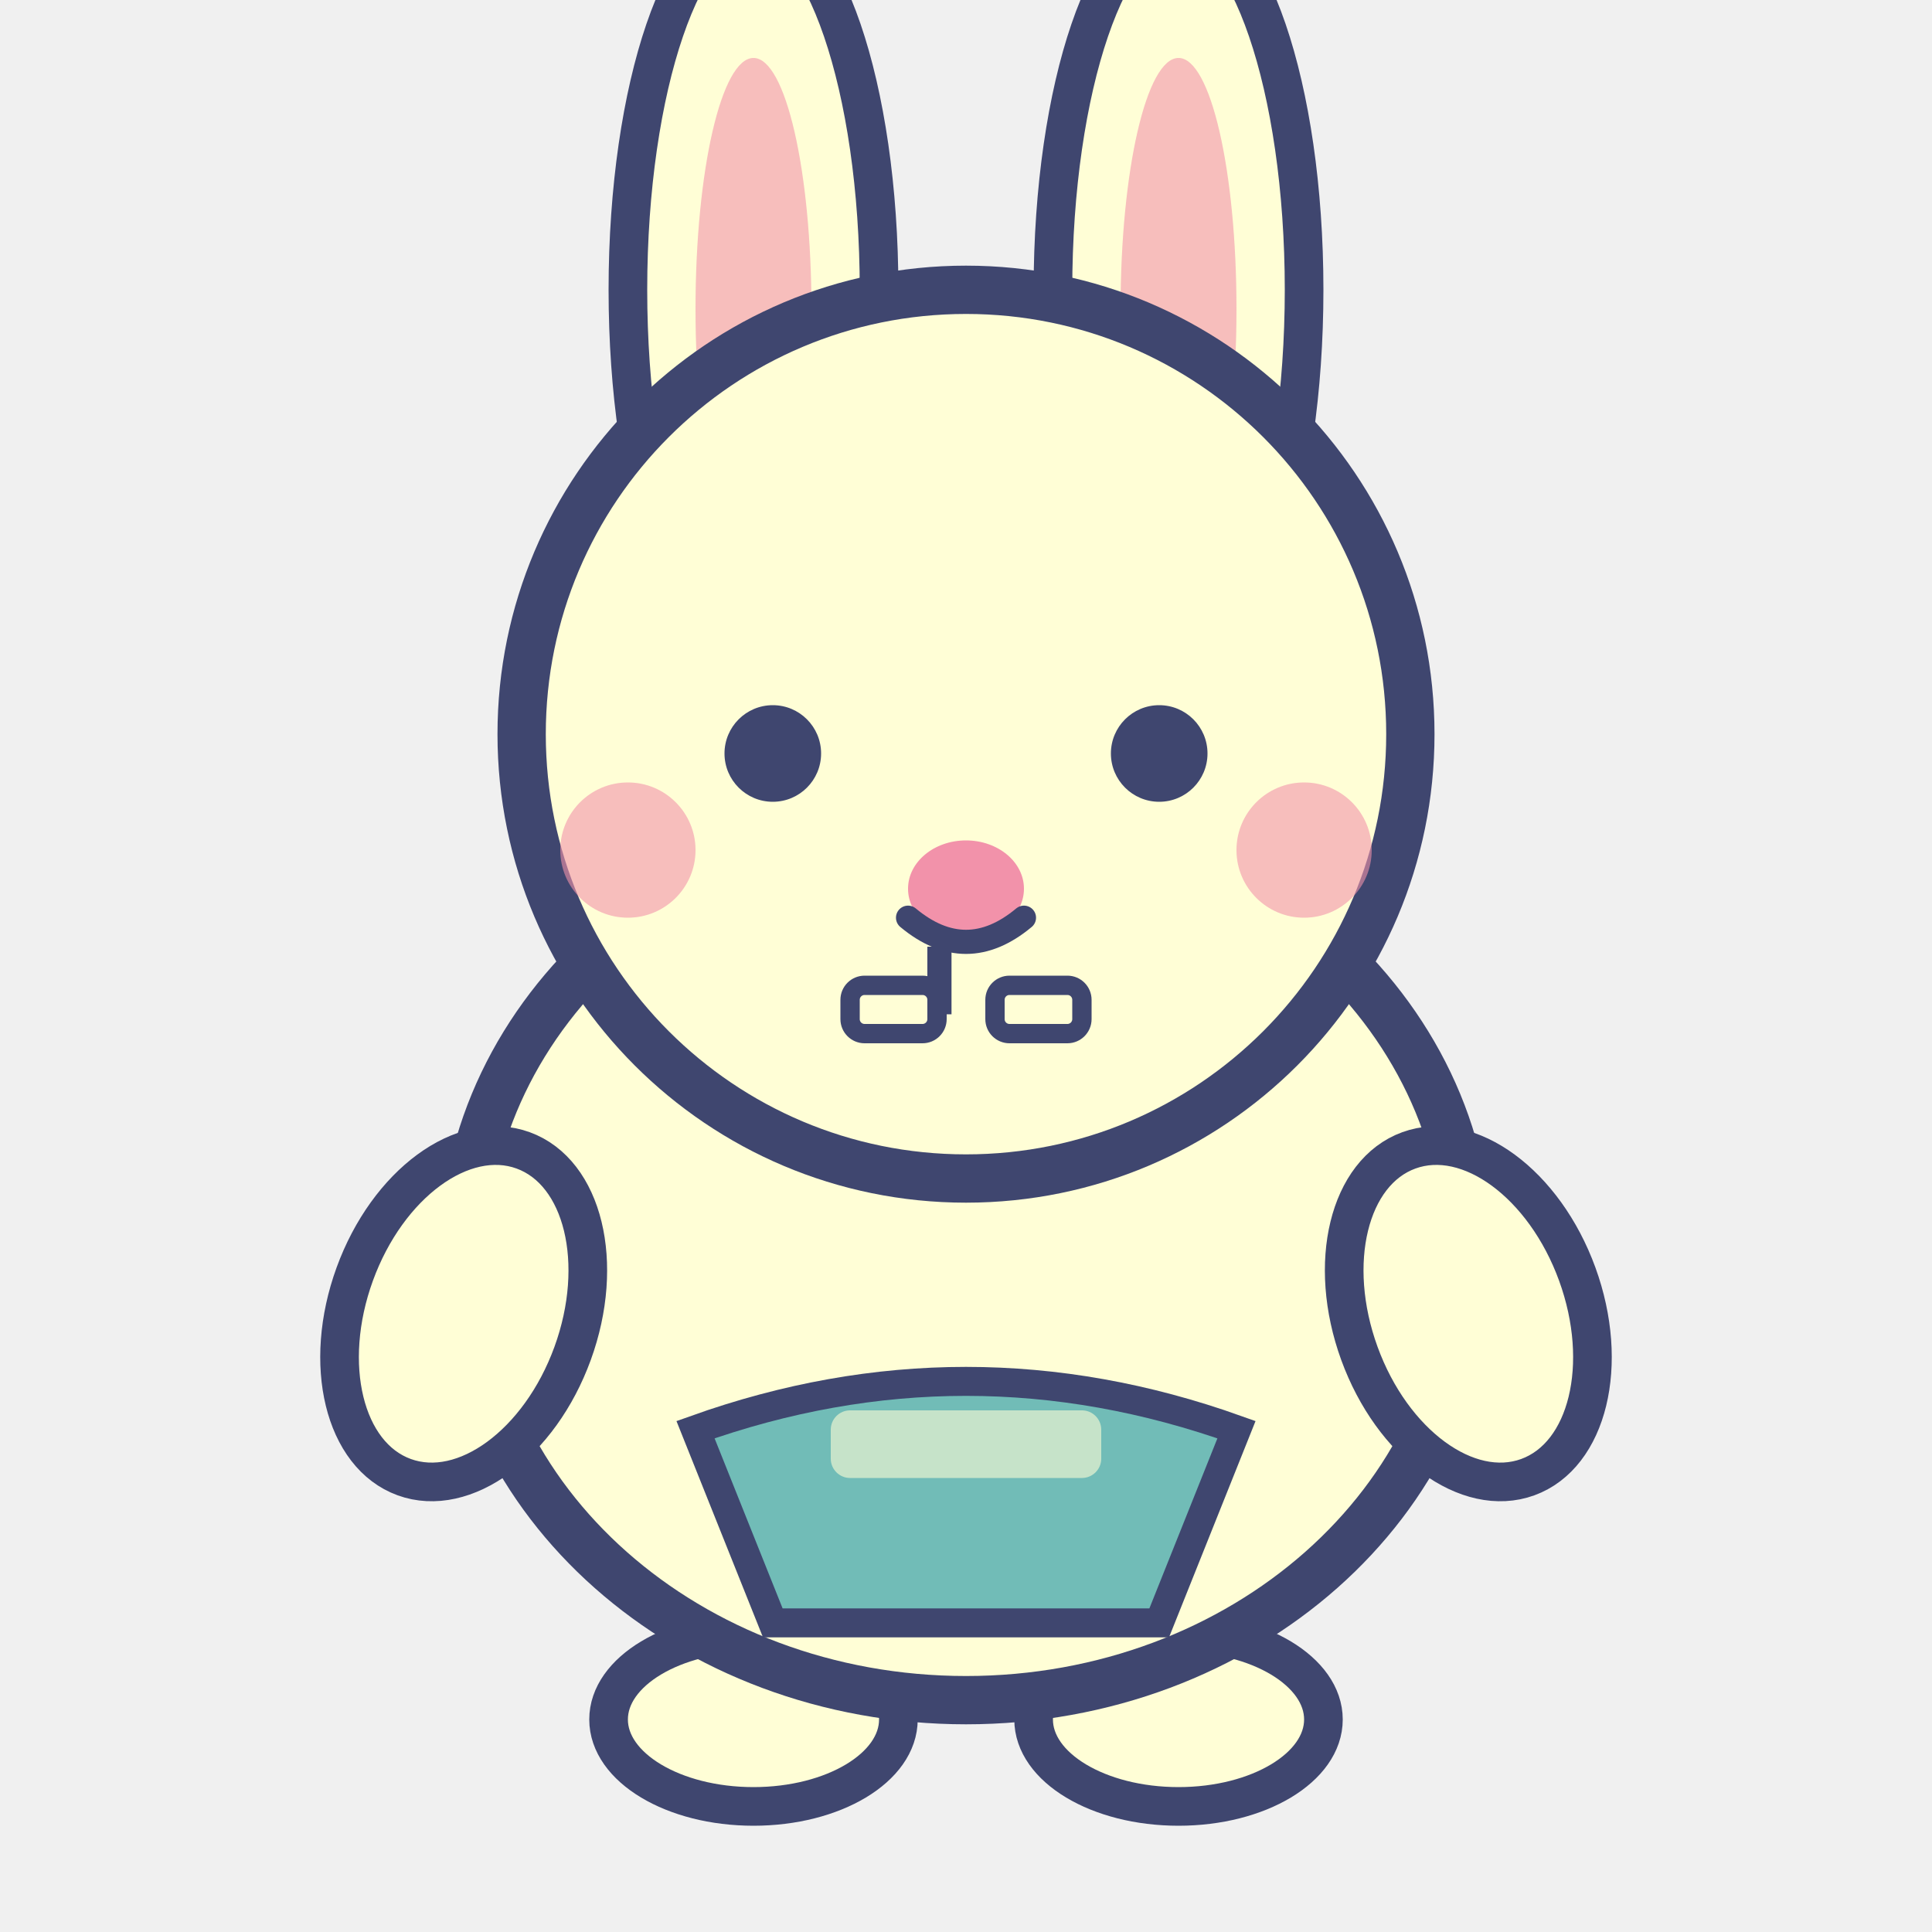
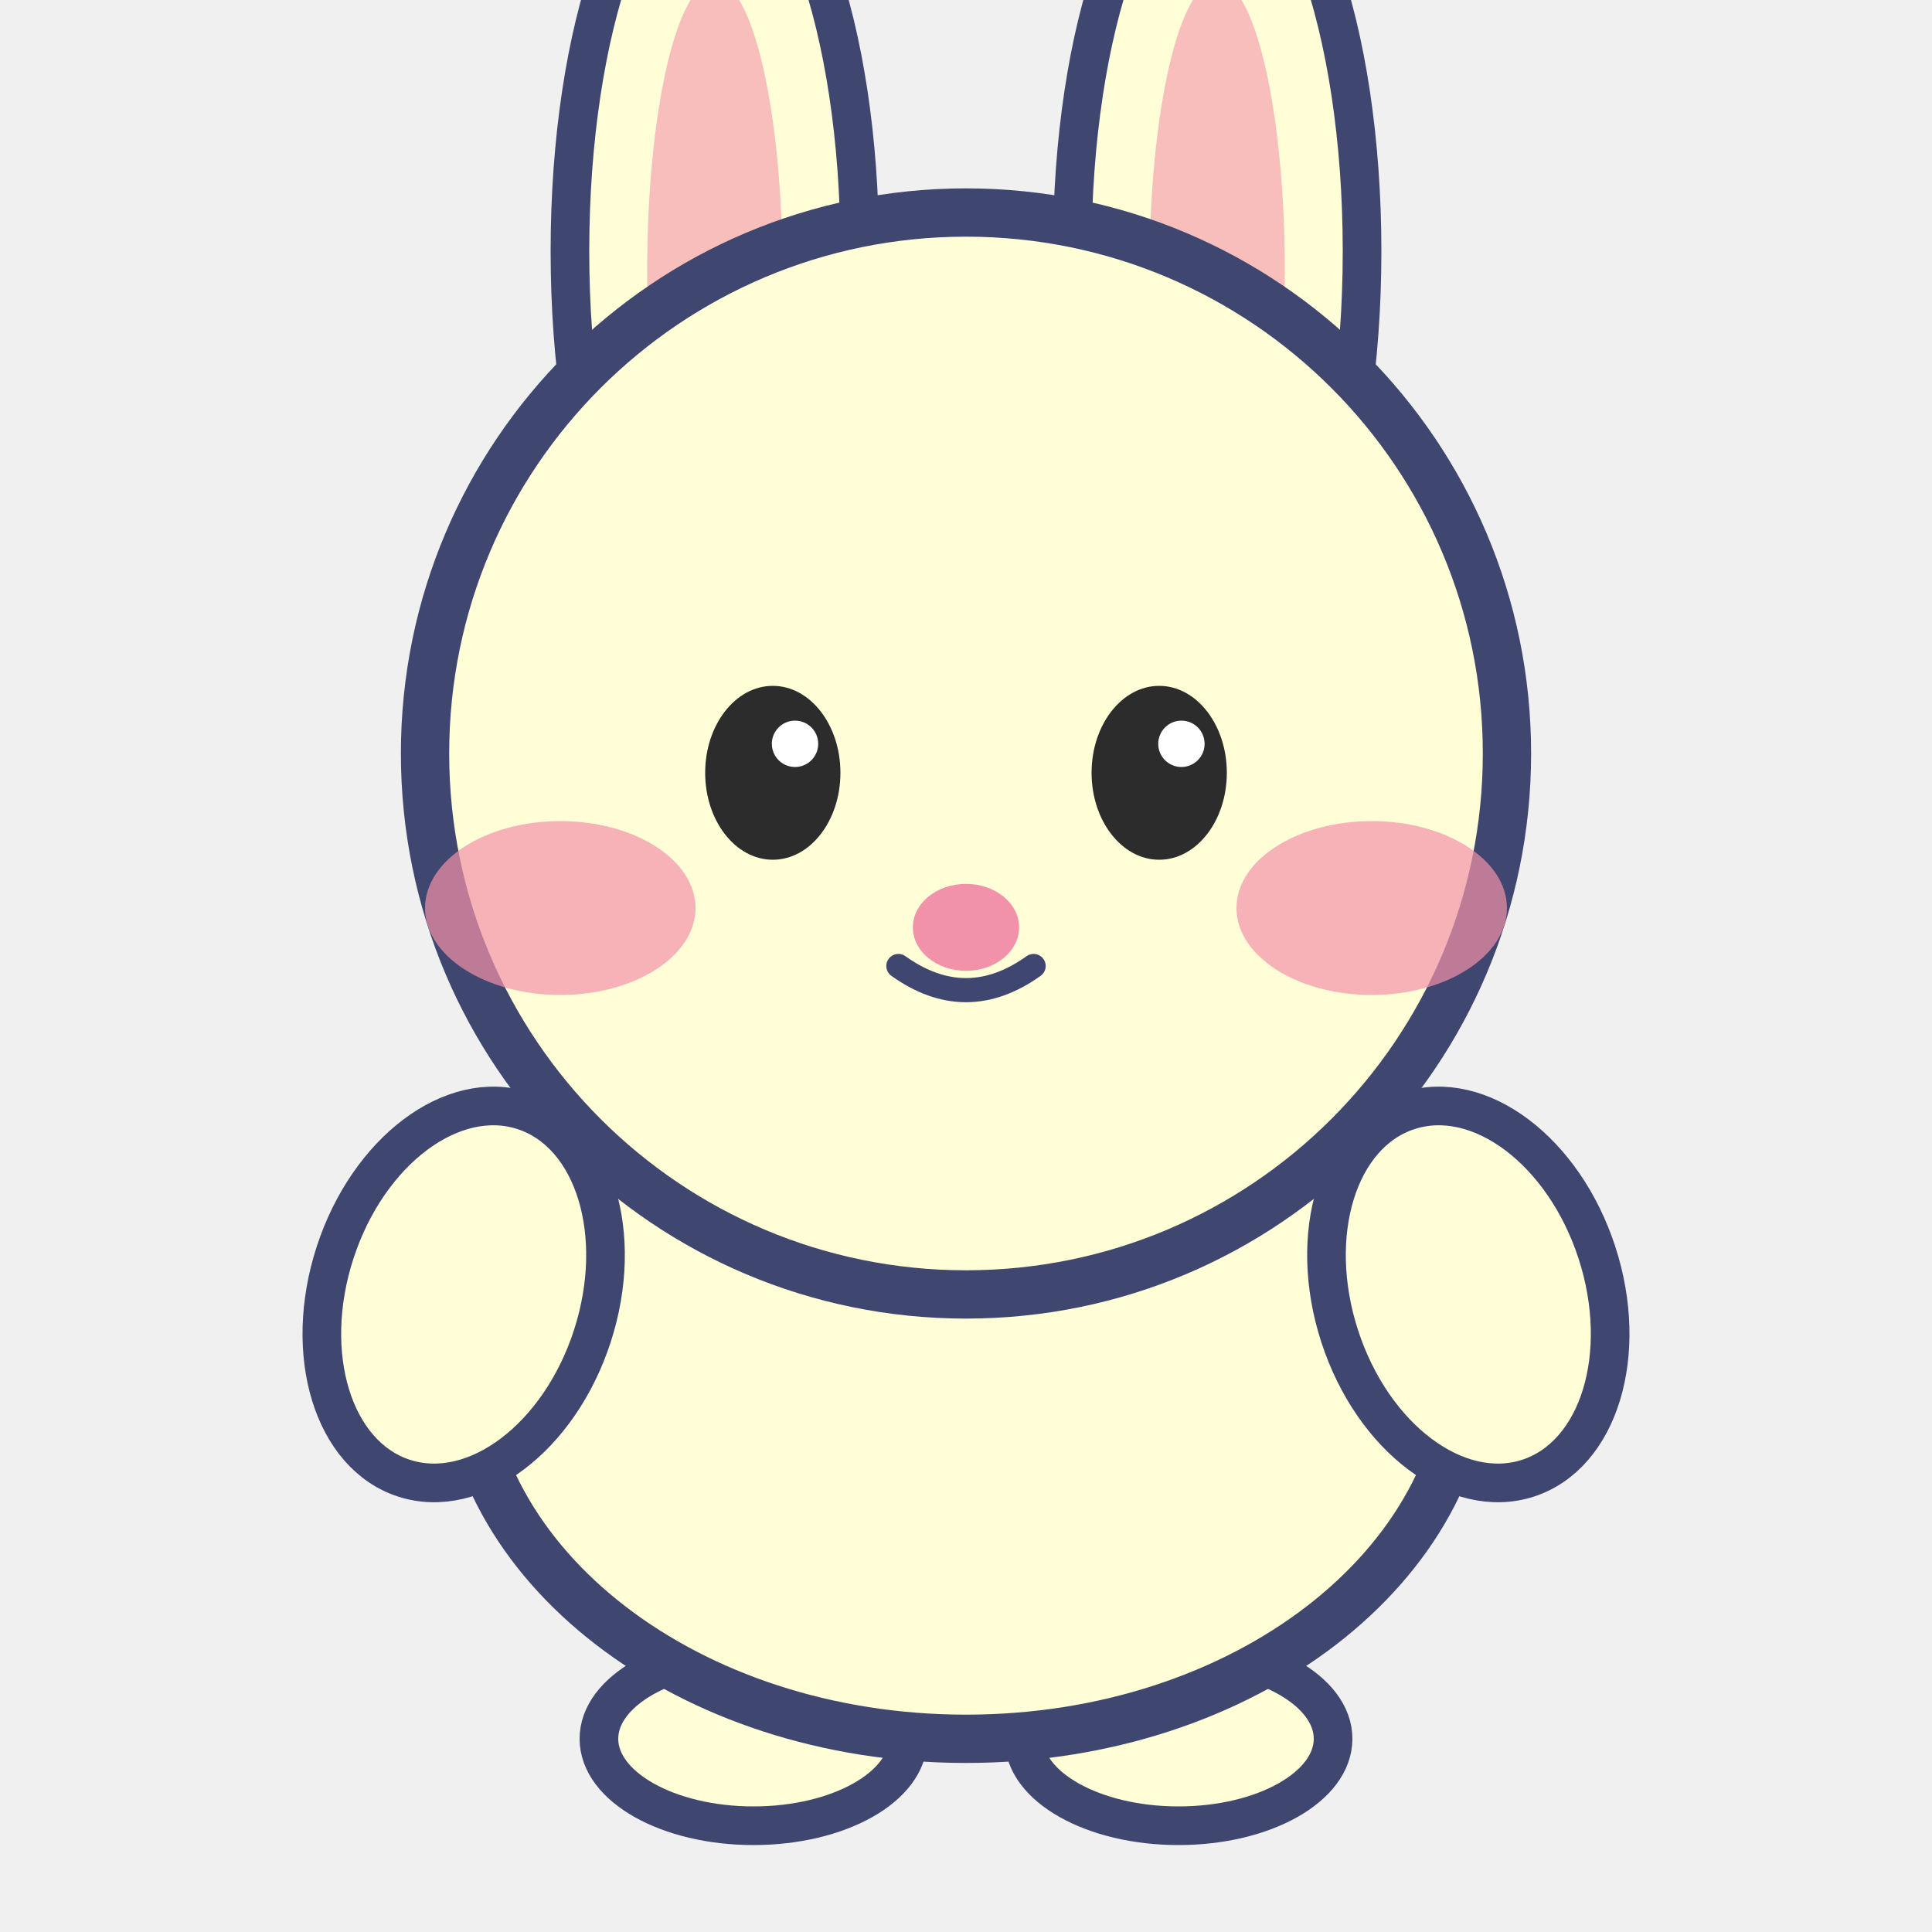
<svg xmlns="http://www.w3.org/2000/svg" viewBox="0 0 200 200">
-   <ellipse cx="78" cy="178" rx="15" ry="9" fill="#FFFED6" stroke="#3F466F" stroke-width="4" />
-   <ellipse cx="122" cy="178" rx="15" ry="9" fill="#FFFED6" stroke="#3F466F" stroke-width="4" />
-   <ellipse cx="100" cy="130" rx="52" ry="46" fill="#FFFED6" stroke="#3F466F" stroke-width="5" />
-   <ellipse cx="48" cy="136" rx="12" ry="18" fill="#FFFED6" stroke="#3F466F" stroke-width="4" transform="rotate(20 48 136)" />
-   <ellipse cx="152" cy="136" rx="12" ry="18" fill="#FFFED6" stroke="#3F466F" stroke-width="4" transform="rotate(-20 152 136)" />
-   <path d="M80 168 L72 148 Q100 138 128 148 L120 168 Z" fill="#71BCB7" stroke="#3F466F" stroke-width="3" />
-   <rect x="86" y="146" width="28" height="7" rx="2" fill="#FFFED6" opacity="0.6" />
-   <ellipse cx="78" cy="30" rx="13" ry="38" fill="#FFFED6" stroke="#3F466F" stroke-width="4" />
-   <ellipse cx="122" cy="30" rx="13" ry="38" fill="#FFFED6" stroke="#3F466F" stroke-width="4" />
-   <ellipse cx="78" cy="32" rx="6" ry="26" fill="#F292AA" opacity="0.6" />
-   <ellipse cx="122" cy="32" rx="6" ry="26" fill="#F292AA" opacity="0.6" />
-   <circle cx="100" cy="76" r="46" fill="#FFFED6" stroke="#3F466F" stroke-width="5" />
-   <circle cx="80" cy="78" r="5" fill="#3F466F" />
-   <circle cx="120" cy="78" r="5" fill="#3F466F" />
-   <ellipse cx="100" cy="92" rx="6" ry="5" fill="#F292AA" />
-   <path d="M94 95 Q100 100 106 95" stroke="#3F466F" stroke-width="2.5" fill="none" stroke-linecap="round" />
-   <rect x="96" y="98" width="2.5" height="7" fill="#3F466F" />
-   <rect x="88" y="102" width="9" height="5" rx="1.5" fill="#FFFED6" stroke="#3F466F" stroke-width="2" />
-   <rect x="103" y="102" width="9" height="5" rx="1.5" fill="#FFFED6" stroke="#3F466F" stroke-width="2" />
-   <circle cx="65" cy="88" r="7" fill="#F292AA" opacity="0.6" />
-   <circle cx="135" cy="88" r="7" fill="#F292AA" opacity="0.6" />
+   <ellipse cx="78" cy="180" rx="16" ry="9" fill="#FFFED6" stroke="#3F466F" stroke-width="4" />
+   <ellipse cx="122" cy="180" rx="16" ry="9" fill="#FFFED6" stroke="#3F466F" stroke-width="4" />
+   <ellipse cx="100" cy="140" rx="52" ry="40" fill="#FFFED6" stroke="#3F466F" stroke-width="5" />
+   <ellipse cx="48" cy="134" rx="14" ry="20" fill="#FFFED6" stroke="#3F466F" stroke-width="4" transform="rotate(18 48 134)" />
+   <ellipse cx="152" cy="134" rx="14" ry="20" fill="#FFFED6" stroke="#3F466F" stroke-width="4" transform="rotate(-18 152 134)" />
+   <ellipse cx="74" cy="26" rx="15" ry="42" fill="#FFFED6" stroke="#3F466F" stroke-width="4" />
+   <ellipse cx="126" cy="26" rx="15" ry="42" fill="#FFFED6" stroke="#3F466F" stroke-width="4" />
+   <ellipse cx="74" cy="28" rx="7" ry="30" fill="#F292AA" opacity="0.6" />
+   <ellipse cx="126" cy="28" rx="7" ry="30" fill="#F292AA" opacity="0.6" />
+   <circle cx="100" cy="78" r="56" fill="#FFFED6" stroke="#3F466F" stroke-width="5" />
+   <ellipse cx="58" cy="94" rx="14" ry="9" fill="#F292AA" opacity="0.7" />
+   <ellipse cx="142" cy="94" rx="14" ry="9" fill="#F292AA" opacity="0.7" />
+   <ellipse cx="80" cy="80" rx="7" ry="9" fill="#2C2C2C" />
+   <ellipse cx="120" cy="80" rx="7" ry="9" fill="#2C2C2C" />
+   <circle cx="82.3" cy="77" r="2.4" fill="#FFFFFF" />
+   <circle cx="122.3" cy="77" r="2.4" fill="#FFFFFF" />
+   <ellipse cx="100" cy="96" rx="5.5" ry="4.5" fill="#F292AA" />
+   <path d="M93 100 Q100 105 107 100" stroke="#3F466F" stroke-width="2.5" fill="none" stroke-linecap="round" />
</svg>
